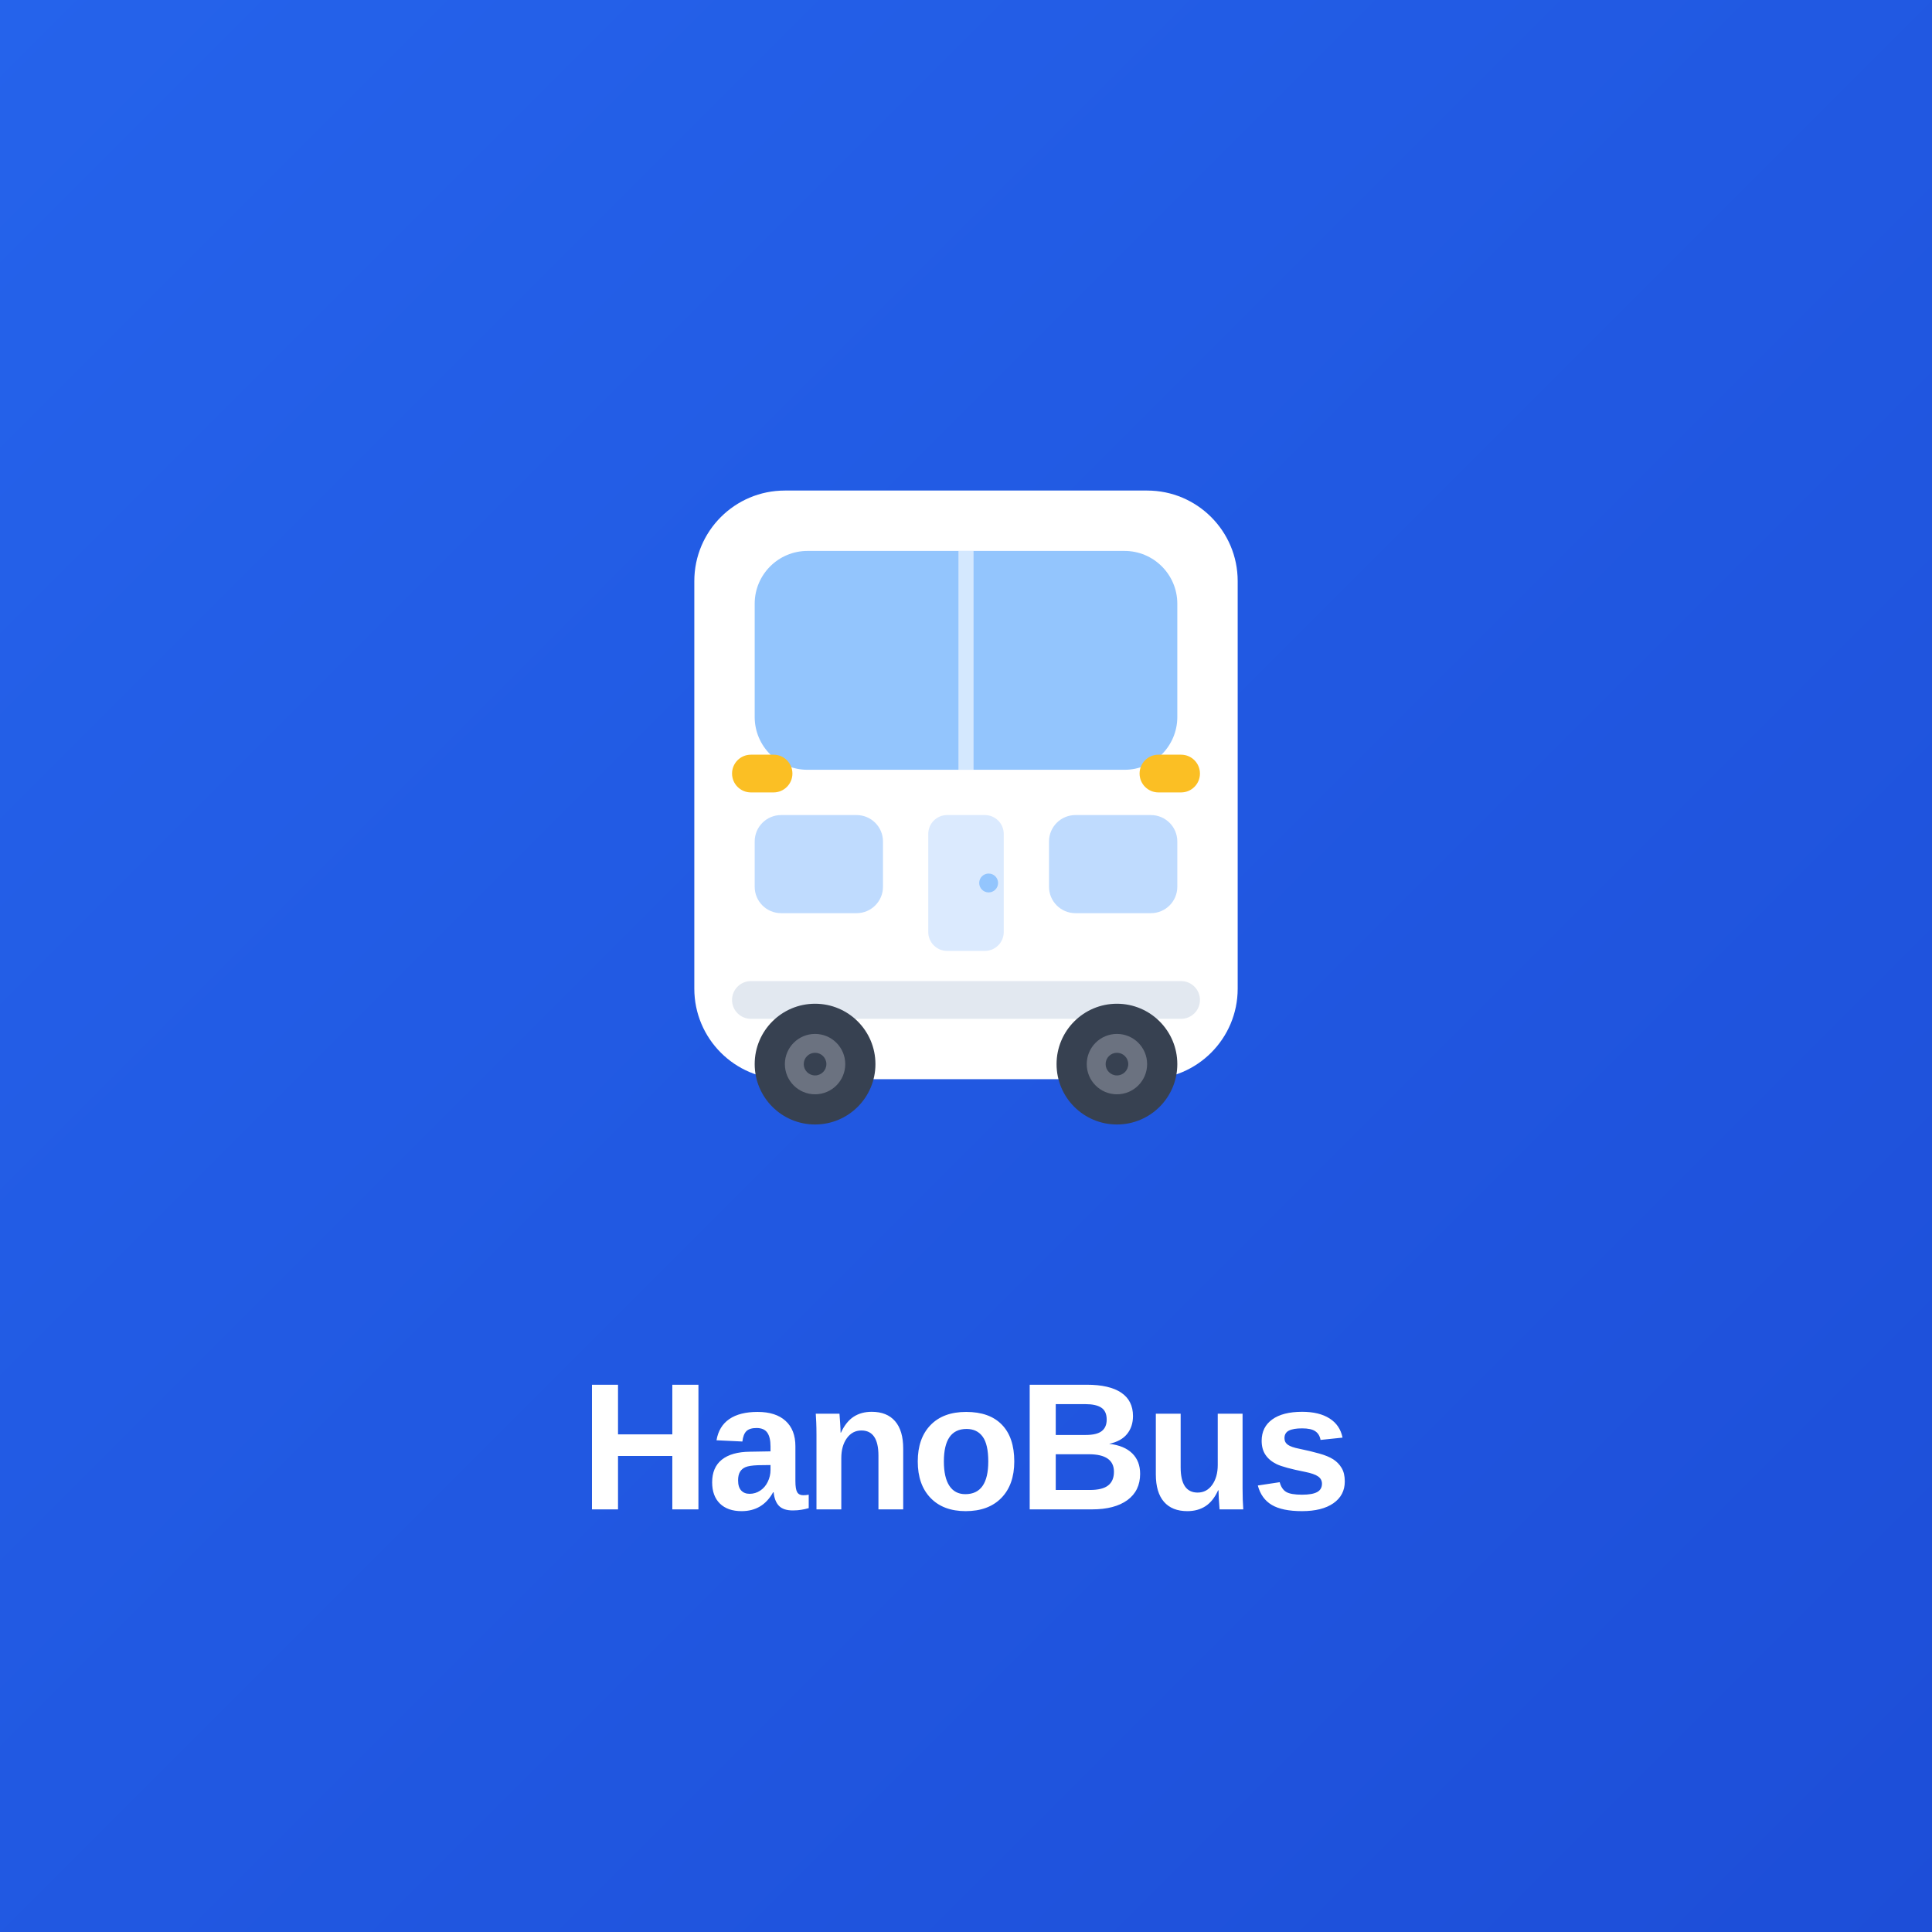
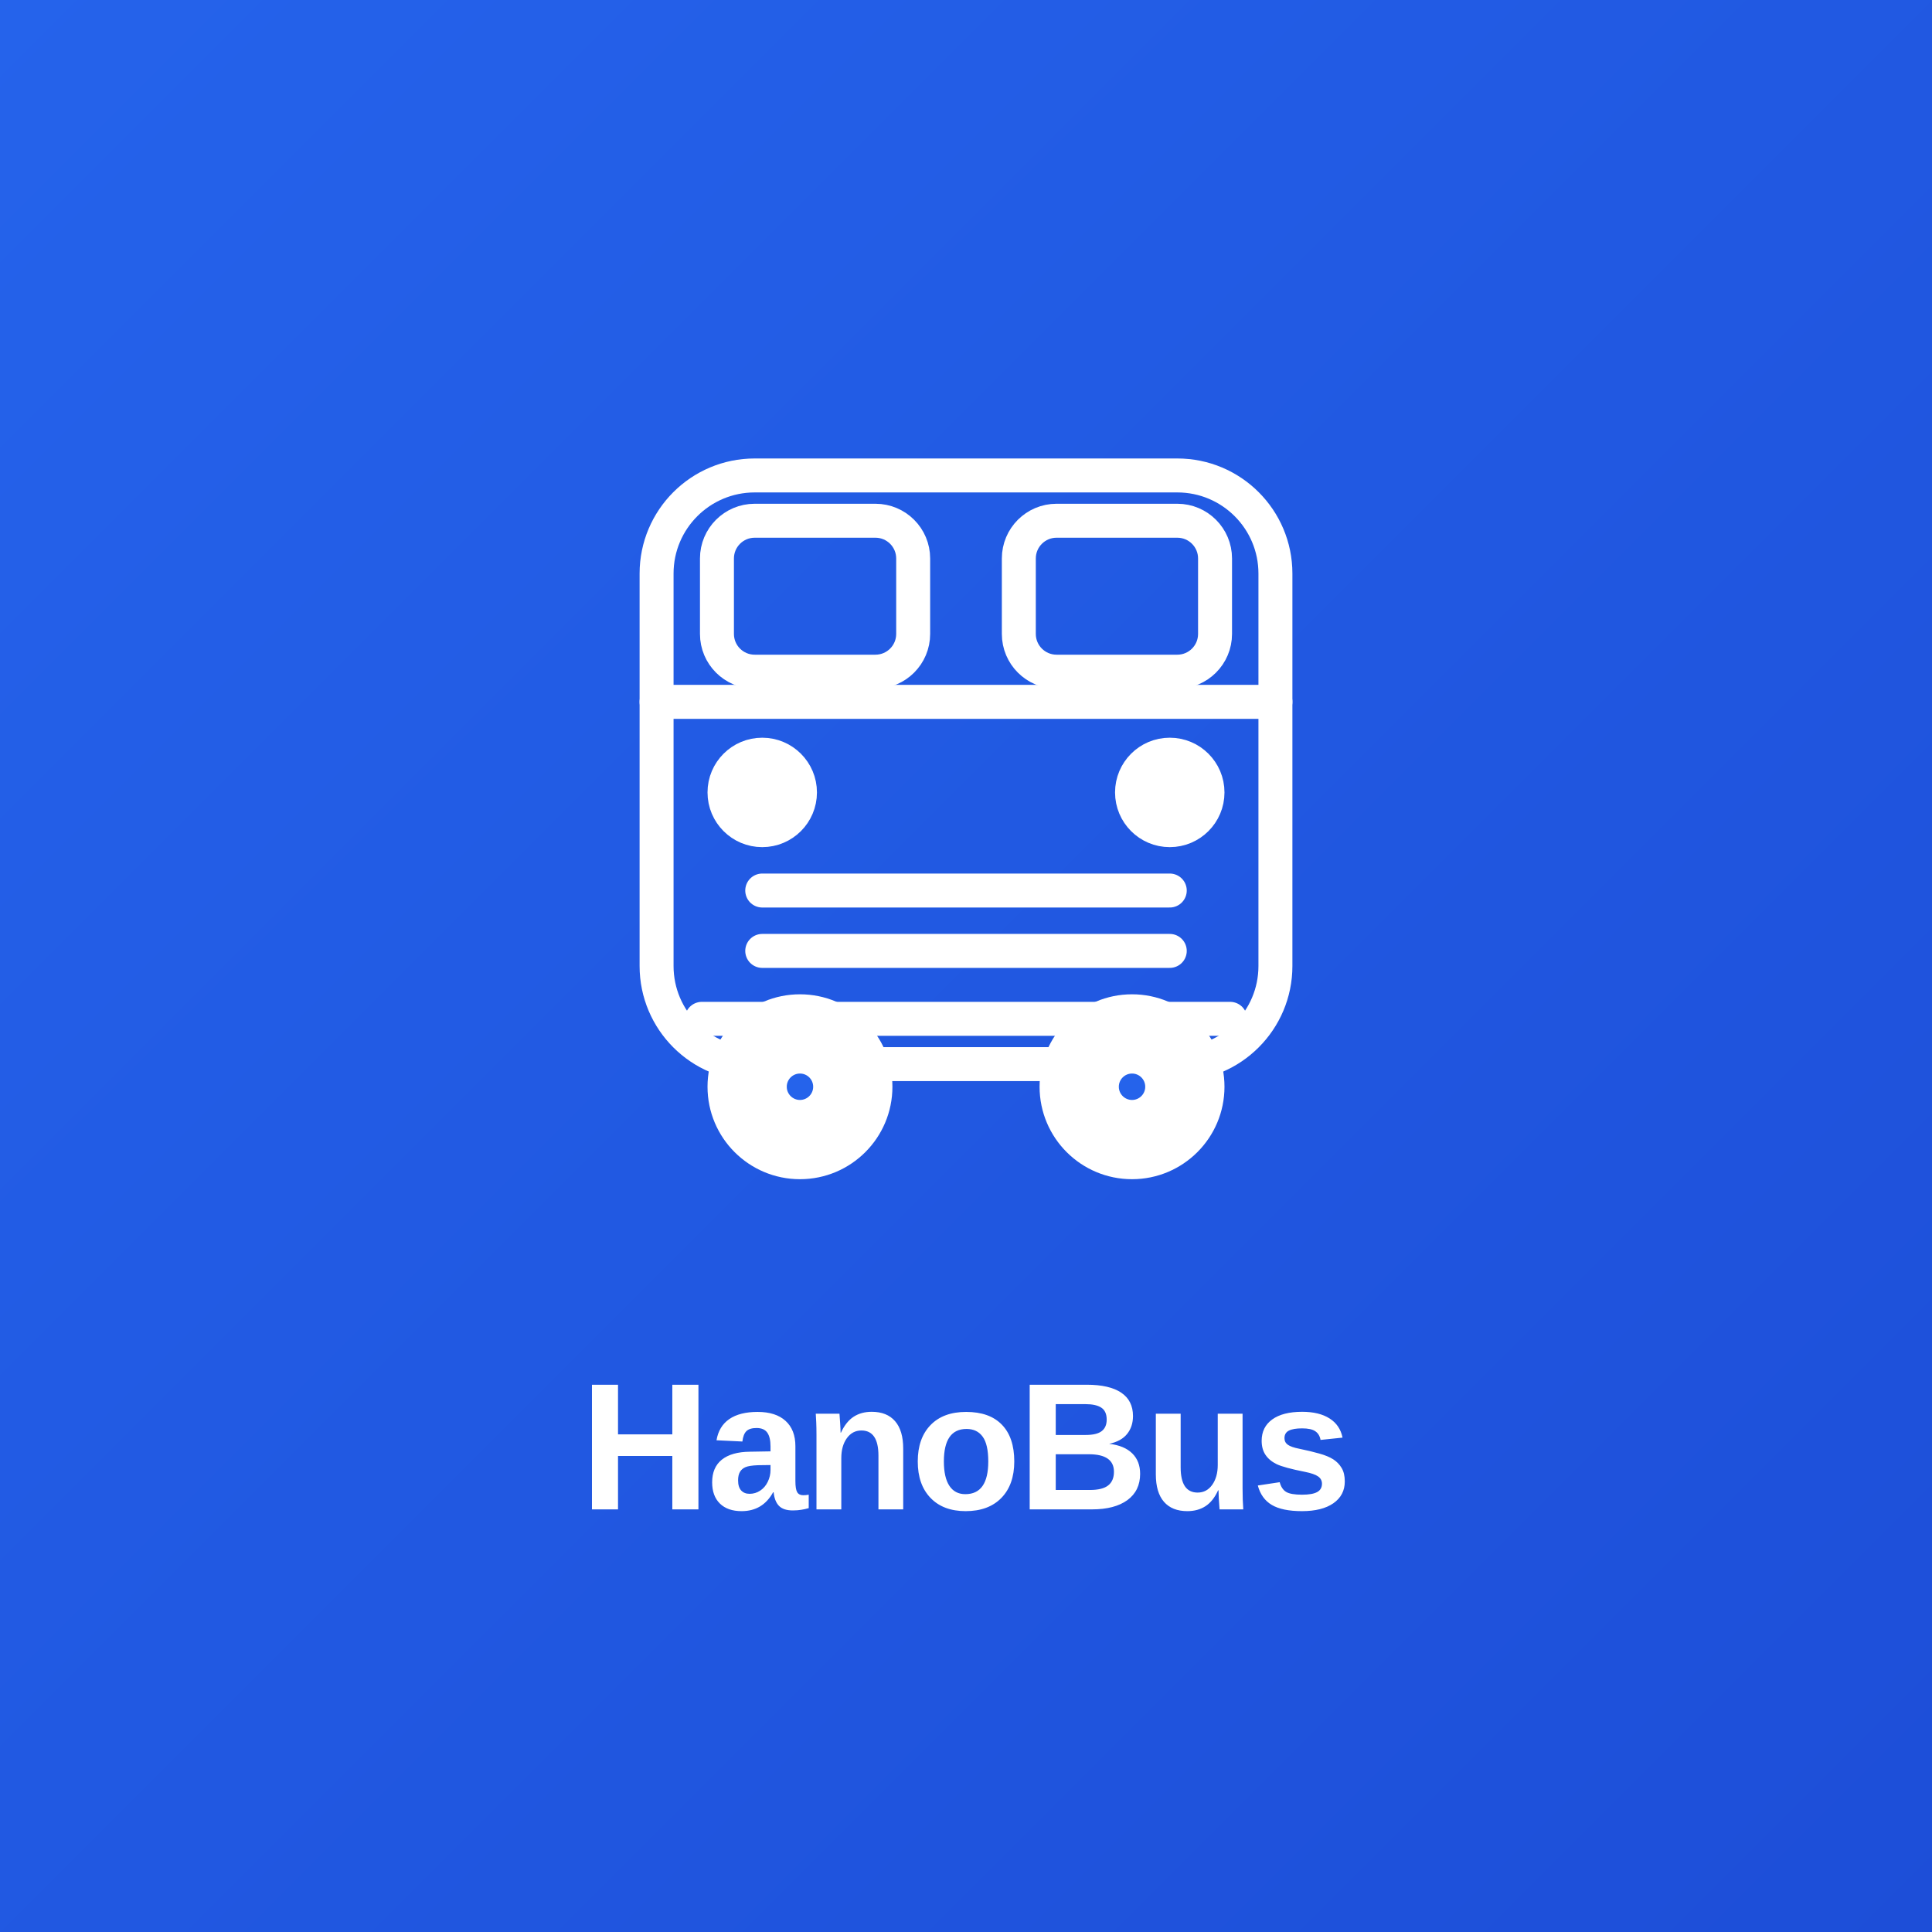
<svg xmlns="http://www.w3.org/2000/svg" viewBox="0 0 512 512" width="512" height="512">
  <defs>
    <linearGradient id="bg" x1="0" y1="0" x2="1" y2="1">
      <stop offset="0%" stop-color="#2563eb" />
      <stop offset="100%" stop-color="#1d4ed8" />
    </linearGradient>
  </defs>
  <rect width="512" height="512" fill="url(#bg)" />
-   <g transform="translate(256,220)">
-     <rect x="-72" y="-90" width="144" height="156" rx="24" fill="white" />
-     <rect x="-56" y="-74" width="112" height="58" rx="14" fill="#93c5fd" />
-     <rect x="-2" y="-74" width="4" height="58" fill="white" opacity="0.6" />
-     <rect x="-62" y="-20" width="16" height="10" rx="5" fill="#fbbf24" />
-     <rect x="46" y="-20" width="16" height="10" rx="5" fill="#fbbf24" />
-     <rect x="-56" y="-4" width="34" height="26" rx="7" fill="#bfdbfe" />
-     <rect x="22" y="-4" width="34" height="26" rx="7" fill="#bfdbfe" />
-     <rect x="-10" y="-4" width="20" height="36" rx="5" fill="#dbeafe" />
-     <circle cx="6" cy="14" r="2.5" fill="#93c5fd" />
-     <rect x="-62" y="40" width="124" height="10" rx="5" fill="#e2e8f0" />
-     <circle cx="-40" cy="62" r="16" fill="#374151" />
-     <circle cx="-40" cy="62" r="8" fill="#6b7280" />
-     <circle cx="-40" cy="62" r="3" fill="#374151" />
-     <circle cx="40" cy="62" r="16" fill="#374151" />
-     <circle cx="40" cy="62" r="8" fill="#6b7280" />
-     <circle cx="40" cy="62" r="3" fill="#374151" />
+   <g transform="translate(256,224)" stroke="white" stroke-width="9" fill="none" stroke-linecap="round" stroke-linejoin="round">
+     <rect x="-82" y="-98" width="164" height="156" rx="26" />
+     <line x1="-82" y1="-38" x2="82" y2="-38" />
+     <rect x="-66" y="-86" width="52" height="40" rx="10" />
+     <rect x="14" y="-86" width="52" height="40" rx="10" />
+     <circle cx="-54" cy="-14" r="10" fill="white" />
+     <circle cx="54" cy="-14" r="10" fill="white" />
+     <line x1="-54" y1="12" x2="54" y2="12" />
+     <line x1="-54" y1="28" x2="54" y2="28" />
+     <line x1="-70" y1="46" x2="70" y2="46" />
+     <circle cx="-44" cy="64" r="20" fill="white" />
+     <circle cx="-44" cy="64" r="8" fill="#2563eb" />
+     <circle cx="44" cy="64" r="20" fill="white" />
+     <circle cx="44" cy="64" r="8" fill="#2563eb" />
  </g>
  <text x="256" y="400" text-anchor="middle" font-family="system-ui,-apple-system,Arial,sans-serif" font-size="48" font-weight="800" fill="white" letter-spacing="-1">HanoBus</text>
</svg>
